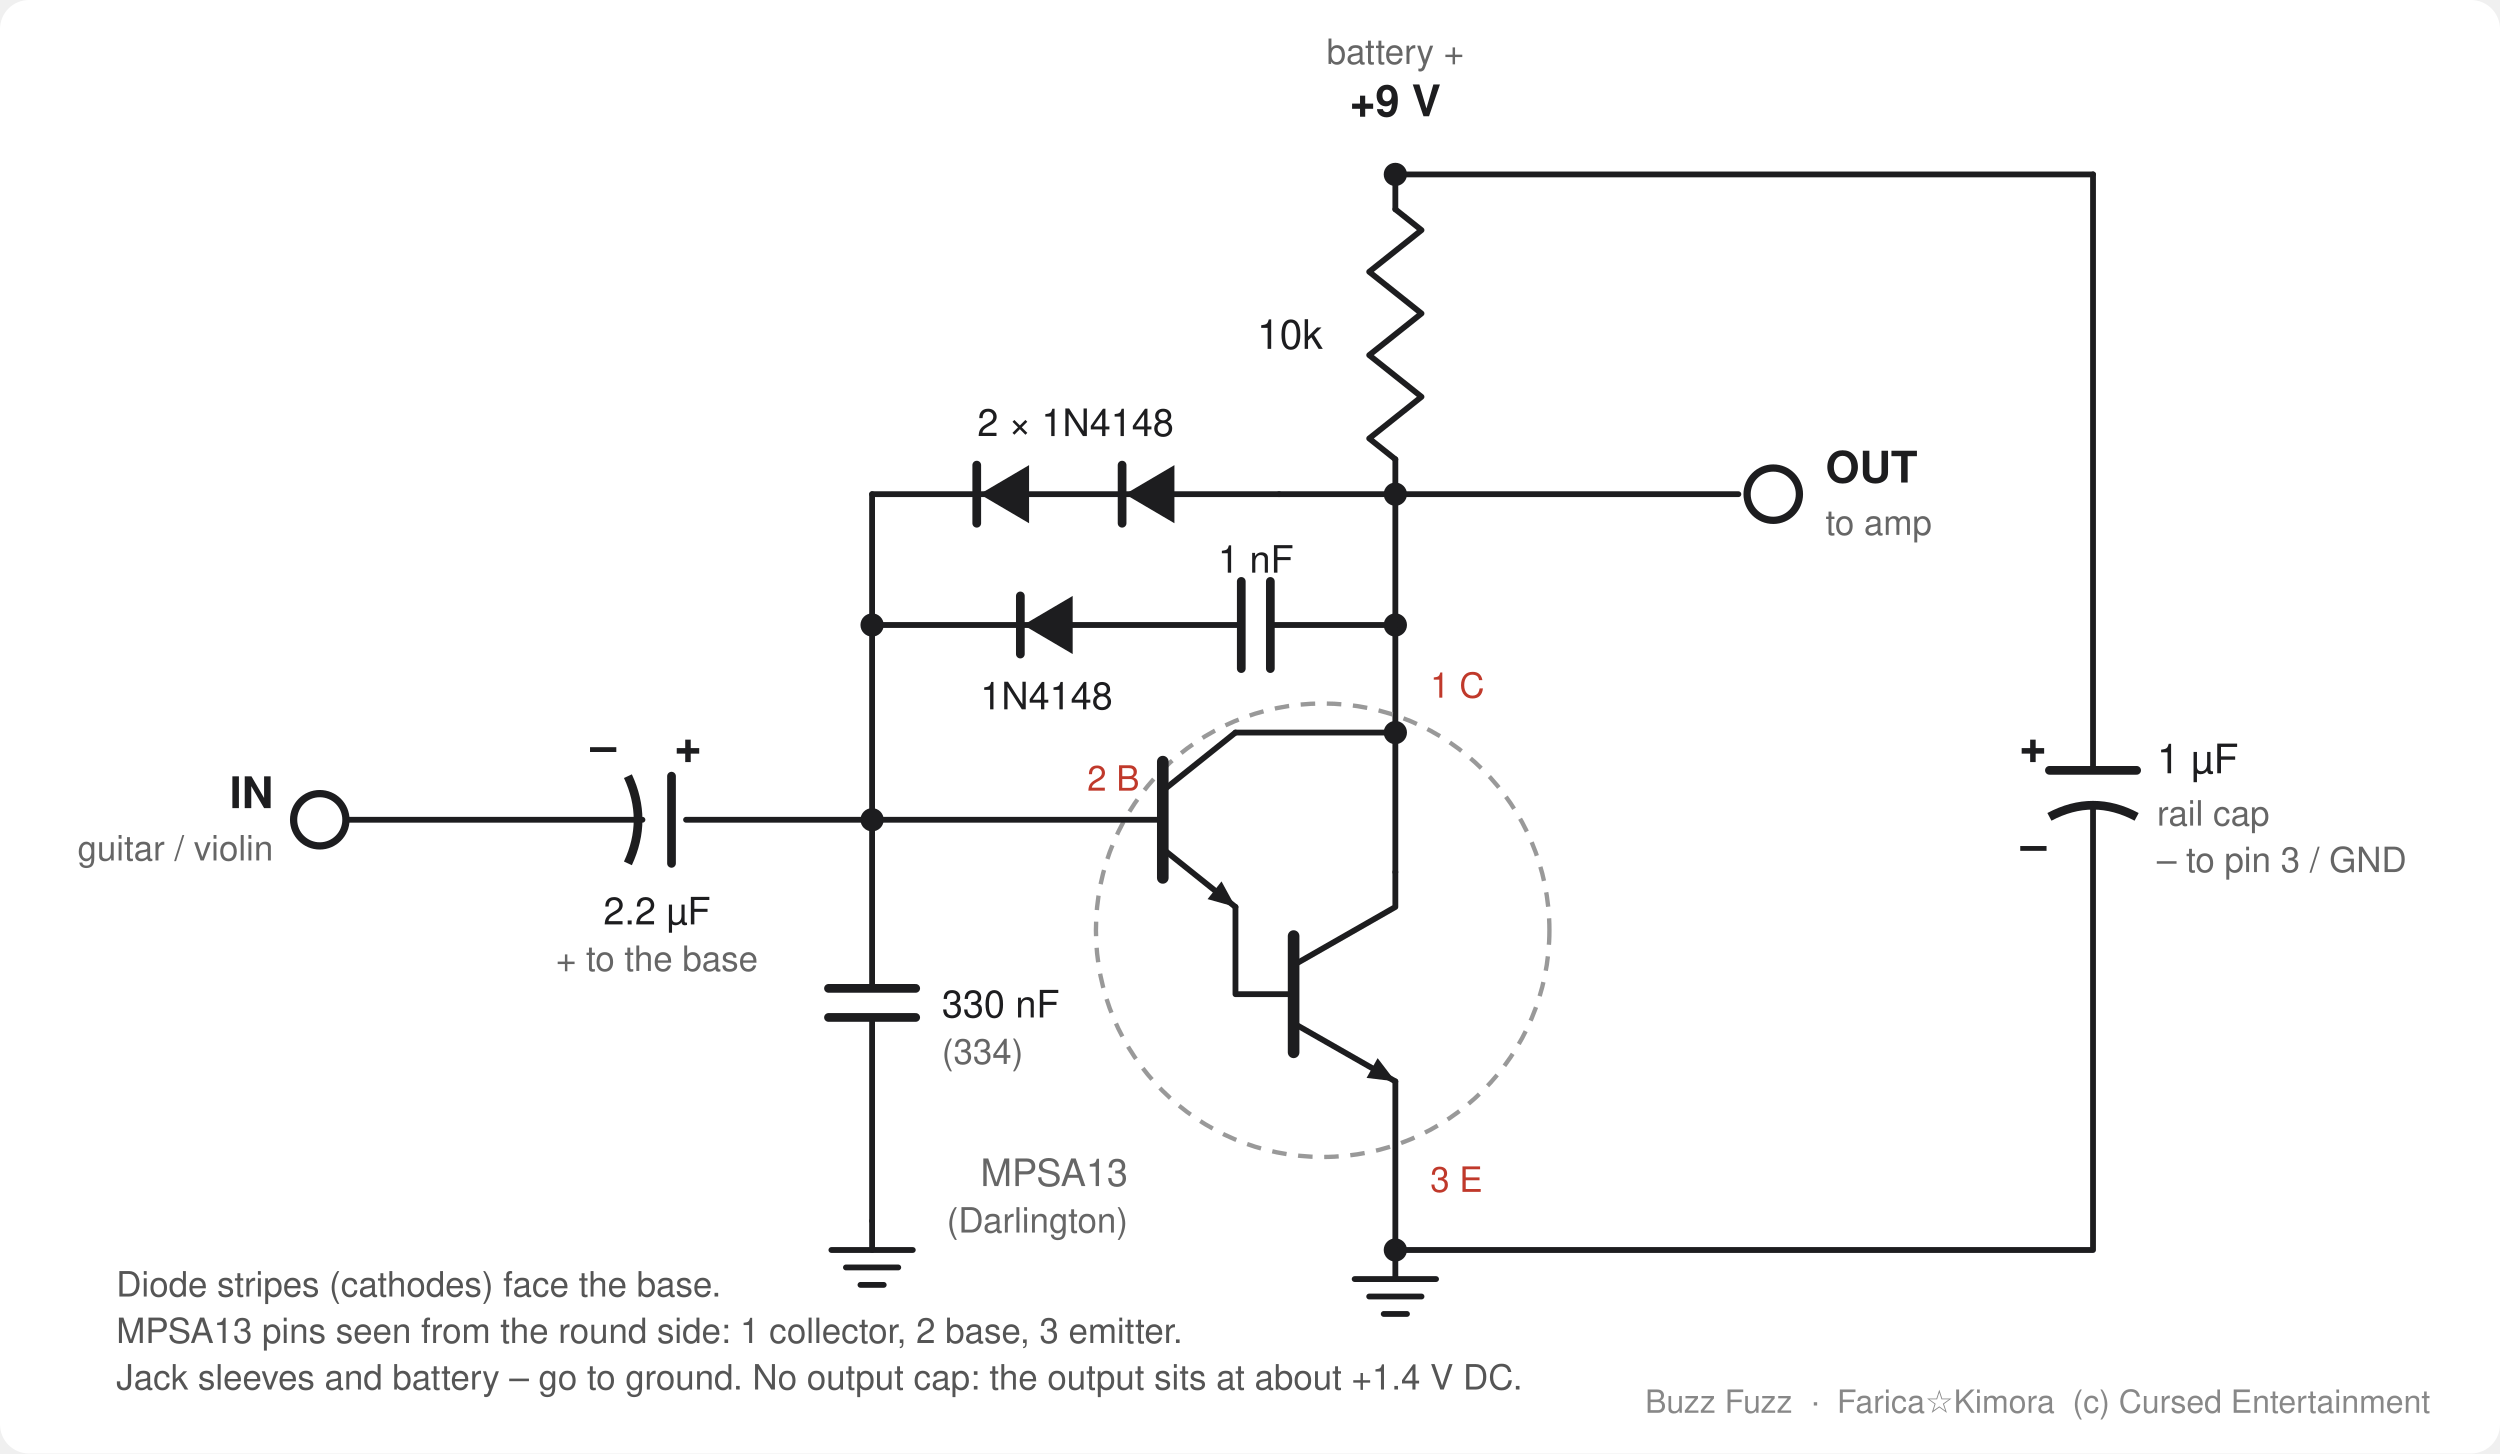
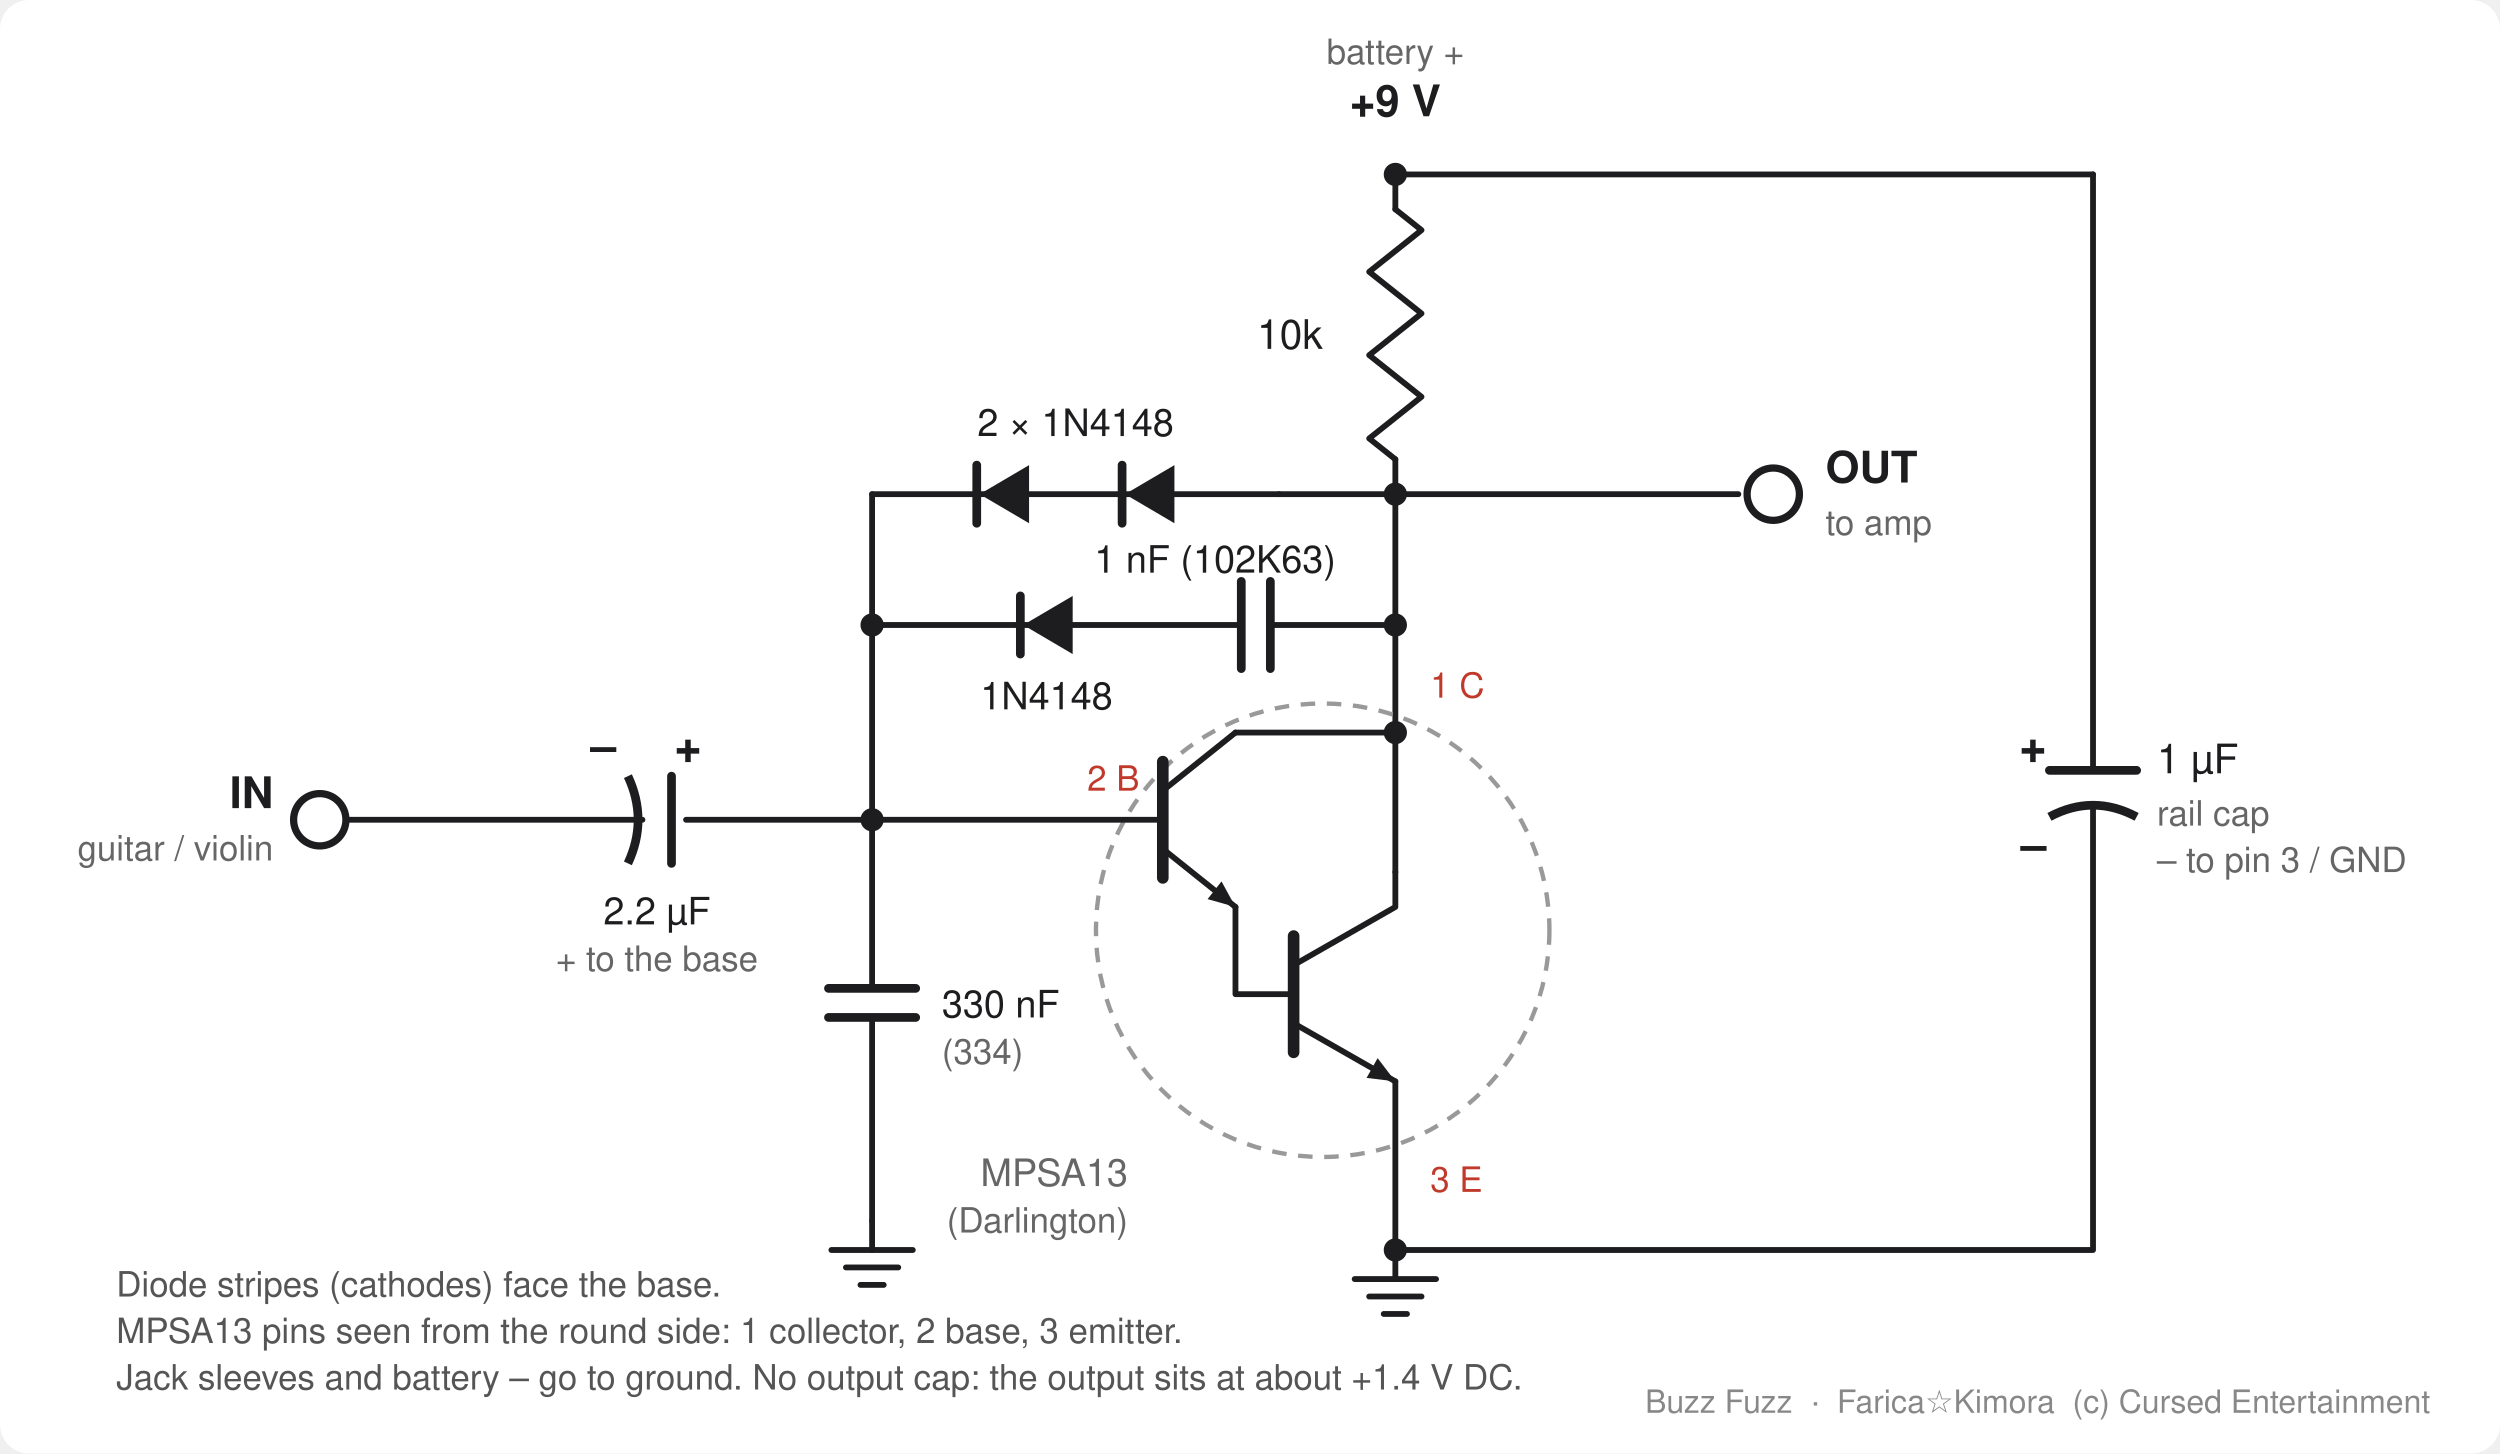
<svg xmlns="http://www.w3.org/2000/svg" viewBox="0 0 860 500" width="860" height="500" font-family="Segoe UI, Helvetica, Arial, sans-serif">
  <rect width="860" height="500" rx="10" fill="#ffffff" />
  <polyline points="480,60 720,60" fill="none" stroke="#1d1d1f" stroke-width="2" stroke-linejoin="round" stroke-linecap="round" />
  <circle cx="480" cy="60" r="4" fill="#1d1d1f" />
  <text xml:space="preserve" x="480" y="40" font-size="15" text-anchor="middle" fill="#1d1d1f" font-weight="bold" font-style="normal">+9 V</text>
  <text xml:space="preserve" x="480" y="22" font-size="12" text-anchor="middle" fill="#666" font-weight="normal" font-style="normal">battery +</text>
  <polyline points="480,60 480,72" fill="none" stroke="#1d1d1f" stroke-width="2" stroke-linejoin="round" stroke-linecap="round" />
  <polyline points="480,72 489,79.167 471,93.5 489,107.833 471,122.167 489,136.5 471,150.833 480,158" fill="none" stroke="#1d1d1f" stroke-width="2" stroke-linejoin="round" stroke-linecap="round" />
  <polyline points="480,158 480,170" fill="none" stroke="#1d1d1f" stroke-width="2" stroke-linejoin="round" stroke-linecap="round" />
  <text xml:space="preserve" x="455" y="120" font-size="14" text-anchor="end" fill="#1d1d1f" font-weight="normal" font-style="normal">10k</text>
  <polyline points="720,60 720,265" fill="none" stroke="#1d1d1f" stroke-width="2" stroke-linejoin="round" stroke-linecap="round" />
  <polyline points="705,265 735,265" fill="none" stroke="#1d1d1f" stroke-width="3" stroke-linejoin="round" stroke-linecap="round" />
  <path d="M705,281 Q720,273 735,281" fill="none" stroke="#1d1d1f" stroke-width="3" />
  <polyline points="720,278 720,430 480,430" fill="none" stroke="#1d1d1f" stroke-width="2" stroke-linejoin="round" stroke-linecap="round" />
  <text xml:space="preserve" x="704" y="262" font-size="16" text-anchor="end" fill="#1d1d1f" font-weight="bold" font-style="normal">+</text>
  <text xml:space="preserve" x="704" y="296" font-size="16" text-anchor="end" fill="#1d1d1f" font-weight="bold" font-style="normal">–</text>
  <text xml:space="preserve" x="742" y="266" font-size="14" text-anchor="start" fill="#1d1d1f" font-weight="normal" font-style="normal">1 µF</text>
  <text xml:space="preserve" x="742" y="284" font-size="12" text-anchor="start" fill="#666" font-weight="normal" font-style="normal">rail cap</text>
  <text xml:space="preserve" x="742" y="300" font-size="12" text-anchor="start" fill="#666" font-weight="normal" font-style="normal">– to pin 3 / GND</text>
  <circle cx="480" cy="170" r="4" fill="#1d1d1f" />
  <polyline points="480,170 598,170" fill="none" stroke="#1d1d1f" stroke-width="2" stroke-linejoin="round" stroke-linecap="round" />
  <circle cx="610" cy="170" r="9" fill="#fff" stroke="#1d1d1f" stroke-width="2.5" />
  <text xml:space="preserve" x="594" y="166" font-size="15" text-anchor="end" fill="#1d1d1f" font-weight="bold" font-style="normal" />
  <text xml:space="preserve" x="594" y="184" font-size="12" text-anchor="end" fill="#666" font-weight="normal" font-style="normal" />
  <text xml:space="preserve" x="628" y="166" font-size="15" text-anchor="start" fill="#1d1d1f" font-weight="bold" font-style="normal">OUT</text>
  <text xml:space="preserve" x="628" y="184" font-size="12" text-anchor="start" fill="#666" font-weight="normal" font-style="normal">to amp</text>
  <polyline points="480,170 480,300" fill="none" stroke="#1d1d1f" stroke-width="2" stroke-linejoin="round" stroke-linecap="round" />
  <circle cx="455" cy="320" r="78" fill="none" stroke="#999" stroke-width="1.5" stroke-dasharray="5 4" />
  <text xml:space="preserve" x="388" y="408" font-size="13" text-anchor="end" fill="#666" font-weight="normal" font-style="normal">MPSA13</text>
  <text xml:space="preserve" x="388" y="424" font-size="12" text-anchor="end" fill="#666" font-weight="normal" font-style="normal">(Darlington)</text>
  <polyline points="400,262 400,302" fill="none" stroke="#1d1d1f" stroke-width="4" stroke-linejoin="round" stroke-linecap="round" />
  <polyline points="400,272 425,252" fill="none" stroke="#1d1d1f" stroke-width="2" stroke-linejoin="round" stroke-linecap="round" />
  <polyline points="425,252 480,252" fill="none" stroke="#1d1d1f" stroke-width="2" stroke-linejoin="round" stroke-linecap="round" />
  <circle cx="480" cy="252" r="4" fill="#1d1d1f" />
  <polyline points="400,292 425,312" fill="none" stroke="#1d1d1f" stroke-width="2" stroke-linejoin="round" stroke-linecap="round" />
  <polygon points="425.0,312.0 415.4,309.3 420.2,303.2" fill="#1d1d1f" />
  <polyline points="445,322 445,362" fill="none" stroke="#1d1d1f" stroke-width="4" stroke-linejoin="round" stroke-linecap="round" />
  <polyline points="425,312 425,342 445,342" fill="none" stroke="#1d1d1f" stroke-width="2" stroke-linejoin="round" stroke-linecap="round" />
  <polyline points="445,332 480,312 480,300" fill="none" stroke="#1d1d1f" stroke-width="2" stroke-linejoin="round" stroke-linecap="round" />
  <polyline points="445,352 480,372" fill="none" stroke="#1d1d1f" stroke-width="2" stroke-linejoin="round" stroke-linecap="round" />
  <polygon points="480.0,372.0 470.1,370.8 473.9,364.0" fill="#1d1d1f" />
  <polyline points="480,372 480,430" fill="none" stroke="#1d1d1f" stroke-width="2" stroke-linejoin="round" stroke-linecap="round" />
  <circle cx="480" cy="430" r="4" fill="#1d1d1f" />
  <polyline points="480,430 480,440" fill="none" stroke="#1d1d1f" stroke-width="2" stroke-linejoin="round" stroke-linecap="round" />
  <polyline points="466,440 494,440" fill="none" stroke="#1d1d1f" stroke-width="2" stroke-linejoin="round" stroke-linecap="round" />
  <polyline points="471,446 489,446" fill="none" stroke="#1d1d1f" stroke-width="2" stroke-linejoin="round" stroke-linecap="round" />
  <polyline points="476,452 484,452" fill="none" stroke="#1d1d1f" stroke-width="2" stroke-linejoin="round" stroke-linecap="round" />
  <text xml:space="preserve" x="492" y="240" font-size="12" text-anchor="start" fill="#c0392b" font-weight="normal" font-style="normal">1 C</text>
  <text xml:space="preserve" x="392" y="272" font-size="12" text-anchor="end" fill="#c0392b" font-weight="normal" font-style="normal">2 B</text>
  <text xml:space="preserve" x="492" y="410" font-size="12" text-anchor="start" fill="#c0392b" font-weight="normal" font-style="normal">3 E</text>
  <polyline points="300,282 400,282" fill="none" stroke="#1d1d1f" stroke-width="2" stroke-linejoin="round" stroke-linecap="round" />
  <circle cx="300" cy="282" r="4" fill="#1d1d1f" />
  <polyline points="480,170 440,170" fill="none" stroke="#1d1d1f" stroke-width="2" stroke-linejoin="round" stroke-linecap="round" />
  <polyline points="440,170 300,170" fill="none" stroke="#1d1d1f" stroke-width="2" stroke-linejoin="round" stroke-linecap="round" />
  <polygon points="404,160 404,180 387,170" fill="#1d1d1f" />
  <polyline points="386,160 386,180" fill="none" stroke="#1d1d1f" stroke-width="3" stroke-linejoin="round" stroke-linecap="round" />
  <polygon points="354,160 354,180 337,170" fill="#1d1d1f" />
  <polyline points="336,160 336,180" fill="none" stroke="#1d1d1f" stroke-width="3" stroke-linejoin="round" stroke-linecap="round" />
  <text xml:space="preserve" x="370" y="150" font-size="13" text-anchor="middle" fill="#1d1d1f" font-weight="normal" font-style="normal">2 × 1N4148</text>
  <circle cx="480" cy="215" r="4" fill="#1d1d1f" />
  <polyline points="480,215 437,215" fill="none" stroke="#1d1d1f" stroke-width="2" stroke-linejoin="round" stroke-linecap="round" />
  <polyline points="427,200 427,230" fill="none" stroke="#1d1d1f" stroke-width="3" stroke-linejoin="round" stroke-linecap="round" />
  <polyline points="437,200 437,230" fill="none" stroke="#1d1d1f" stroke-width="3" stroke-linejoin="round" stroke-linecap="round" />
  <polyline points="427,215 300,215" fill="none" stroke="#1d1d1f" stroke-width="2" stroke-linejoin="round" stroke-linecap="round" />
  <polygon points="369,205 369,225 352,215" fill="#1d1d1f" />
  <polyline points="351,205 351,225" fill="none" stroke="#1d1d1f" stroke-width="3" stroke-linejoin="round" stroke-linecap="round" />
-   <text xml:space="preserve" x="432" y="197" font-size="13" text-anchor="middle" fill="#1d1d1f" font-weight="normal" font-style="normal">1 nF</text>
+   <text xml:space="preserve" x="418" y="197" font-size="13" text-anchor="middle" fill="#1d1d1f" font-weight="normal" font-style="normal">1 nF (102K63)</text>
  <text xml:space="preserve" x="360" y="244" font-size="13" text-anchor="middle" fill="#1d1d1f" font-weight="normal" font-style="normal">1N4148</text>
  <polyline points="300,170 300,282" fill="none" stroke="#1d1d1f" stroke-width="2" stroke-linejoin="round" stroke-linecap="round" />
  <circle cx="300" cy="215" r="4" fill="#1d1d1f" />
  <polyline points="300,282 236,282" fill="none" stroke="#1d1d1f" stroke-width="2" stroke-linejoin="round" stroke-linecap="round" />
  <path d="M216,267 Q223,282 216,297" fill="none" stroke="#1d1d1f" stroke-width="3" />
  <polyline points="231,267 231,297" fill="none" stroke="#1d1d1f" stroke-width="3" stroke-linejoin="round" stroke-linecap="round" />
  <polyline points="221,282 120,282" fill="none" stroke="#1d1d1f" stroke-width="2" stroke-linejoin="round" stroke-linecap="round" />
  <text xml:space="preserve" x="232" y="262" font-size="16" text-anchor="start" fill="#1d1d1f" font-weight="bold" font-style="normal">+</text>
  <text xml:space="preserve" x="212" y="262" font-size="16" text-anchor="end" fill="#1d1d1f" font-weight="bold" font-style="normal">–</text>
  <text xml:space="preserve" x="226" y="318" font-size="13" text-anchor="middle" fill="#1d1d1f" font-weight="normal" font-style="normal">2.2 µF</text>
  <text xml:space="preserve" x="226" y="334" font-size="12" text-anchor="middle" fill="#666" font-weight="normal" font-style="normal">+ to the base</text>
  <circle cx="110" cy="282" r="9" fill="#fff" stroke="#1d1d1f" stroke-width="2.5" />
  <text xml:space="preserve" x="94" y="278" font-size="15" text-anchor="end" fill="#1d1d1f" font-weight="bold" font-style="normal">IN</text>
  <text xml:space="preserve" x="94" y="296" font-size="12" text-anchor="end" fill="#666" font-weight="normal" font-style="normal">guitar / violin</text>
  <polyline points="300,282 300,340" fill="none" stroke="#1d1d1f" stroke-width="2" stroke-linejoin="round" stroke-linecap="round" />
  <polyline points="285,340 315,340" fill="none" stroke="#1d1d1f" stroke-width="3" stroke-linejoin="round" stroke-linecap="round" />
  <polyline points="285,350 315,350" fill="none" stroke="#1d1d1f" stroke-width="3" stroke-linejoin="round" stroke-linecap="round" />
  <polyline points="300,350 300,420" fill="none" stroke="#1d1d1f" stroke-width="2" stroke-linejoin="round" stroke-linecap="round" />
  <polyline points="300,420 300,430" fill="none" stroke="#1d1d1f" stroke-width="2" stroke-linejoin="round" stroke-linecap="round" />
  <polyline points="286,430 314,430" fill="none" stroke="#1d1d1f" stroke-width="2" stroke-linejoin="round" stroke-linecap="round" />
  <polyline points="291,436 309,436" fill="none" stroke="#1d1d1f" stroke-width="2" stroke-linejoin="round" stroke-linecap="round" />
  <polyline points="296,442 304,442" fill="none" stroke="#1d1d1f" stroke-width="2" stroke-linejoin="round" stroke-linecap="round" />
  <text xml:space="preserve" x="324" y="350" font-size="13" text-anchor="start" fill="#1d1d1f" font-weight="normal" font-style="normal">330 nF</text>
  <text xml:space="preserve" x="324" y="366" font-size="12" text-anchor="start" fill="#666" font-weight="normal" font-style="normal">(334)</text>
  <text xml:space="preserve" x="40" y="446" font-size="12" text-anchor="start" fill="#555" font-weight="normal" font-style="normal">Diode stripes (cathodes) face the base.</text>
  <text xml:space="preserve" x="40" y="462" font-size="12" text-anchor="start" fill="#555" font-weight="normal" font-style="normal">MPSA13 pins seen from the round side: 1 collector, 2 base, 3 emitter.</text>
  <text xml:space="preserve" x="40" y="478" font-size="12" text-anchor="start" fill="#555" font-weight="normal" font-style="normal">Jack sleeves and battery – go to ground. No output cap: the output sits at about +1.4 V DC.</text>
  <text xml:space="preserve" x="836" y="486" font-size="11" text-anchor="end" fill="#888" font-weight="normal" font-style="normal">Buzz Fuzz  ·  Farica☆Kimora  (c) Cursed Entertainment</text>
</svg>
